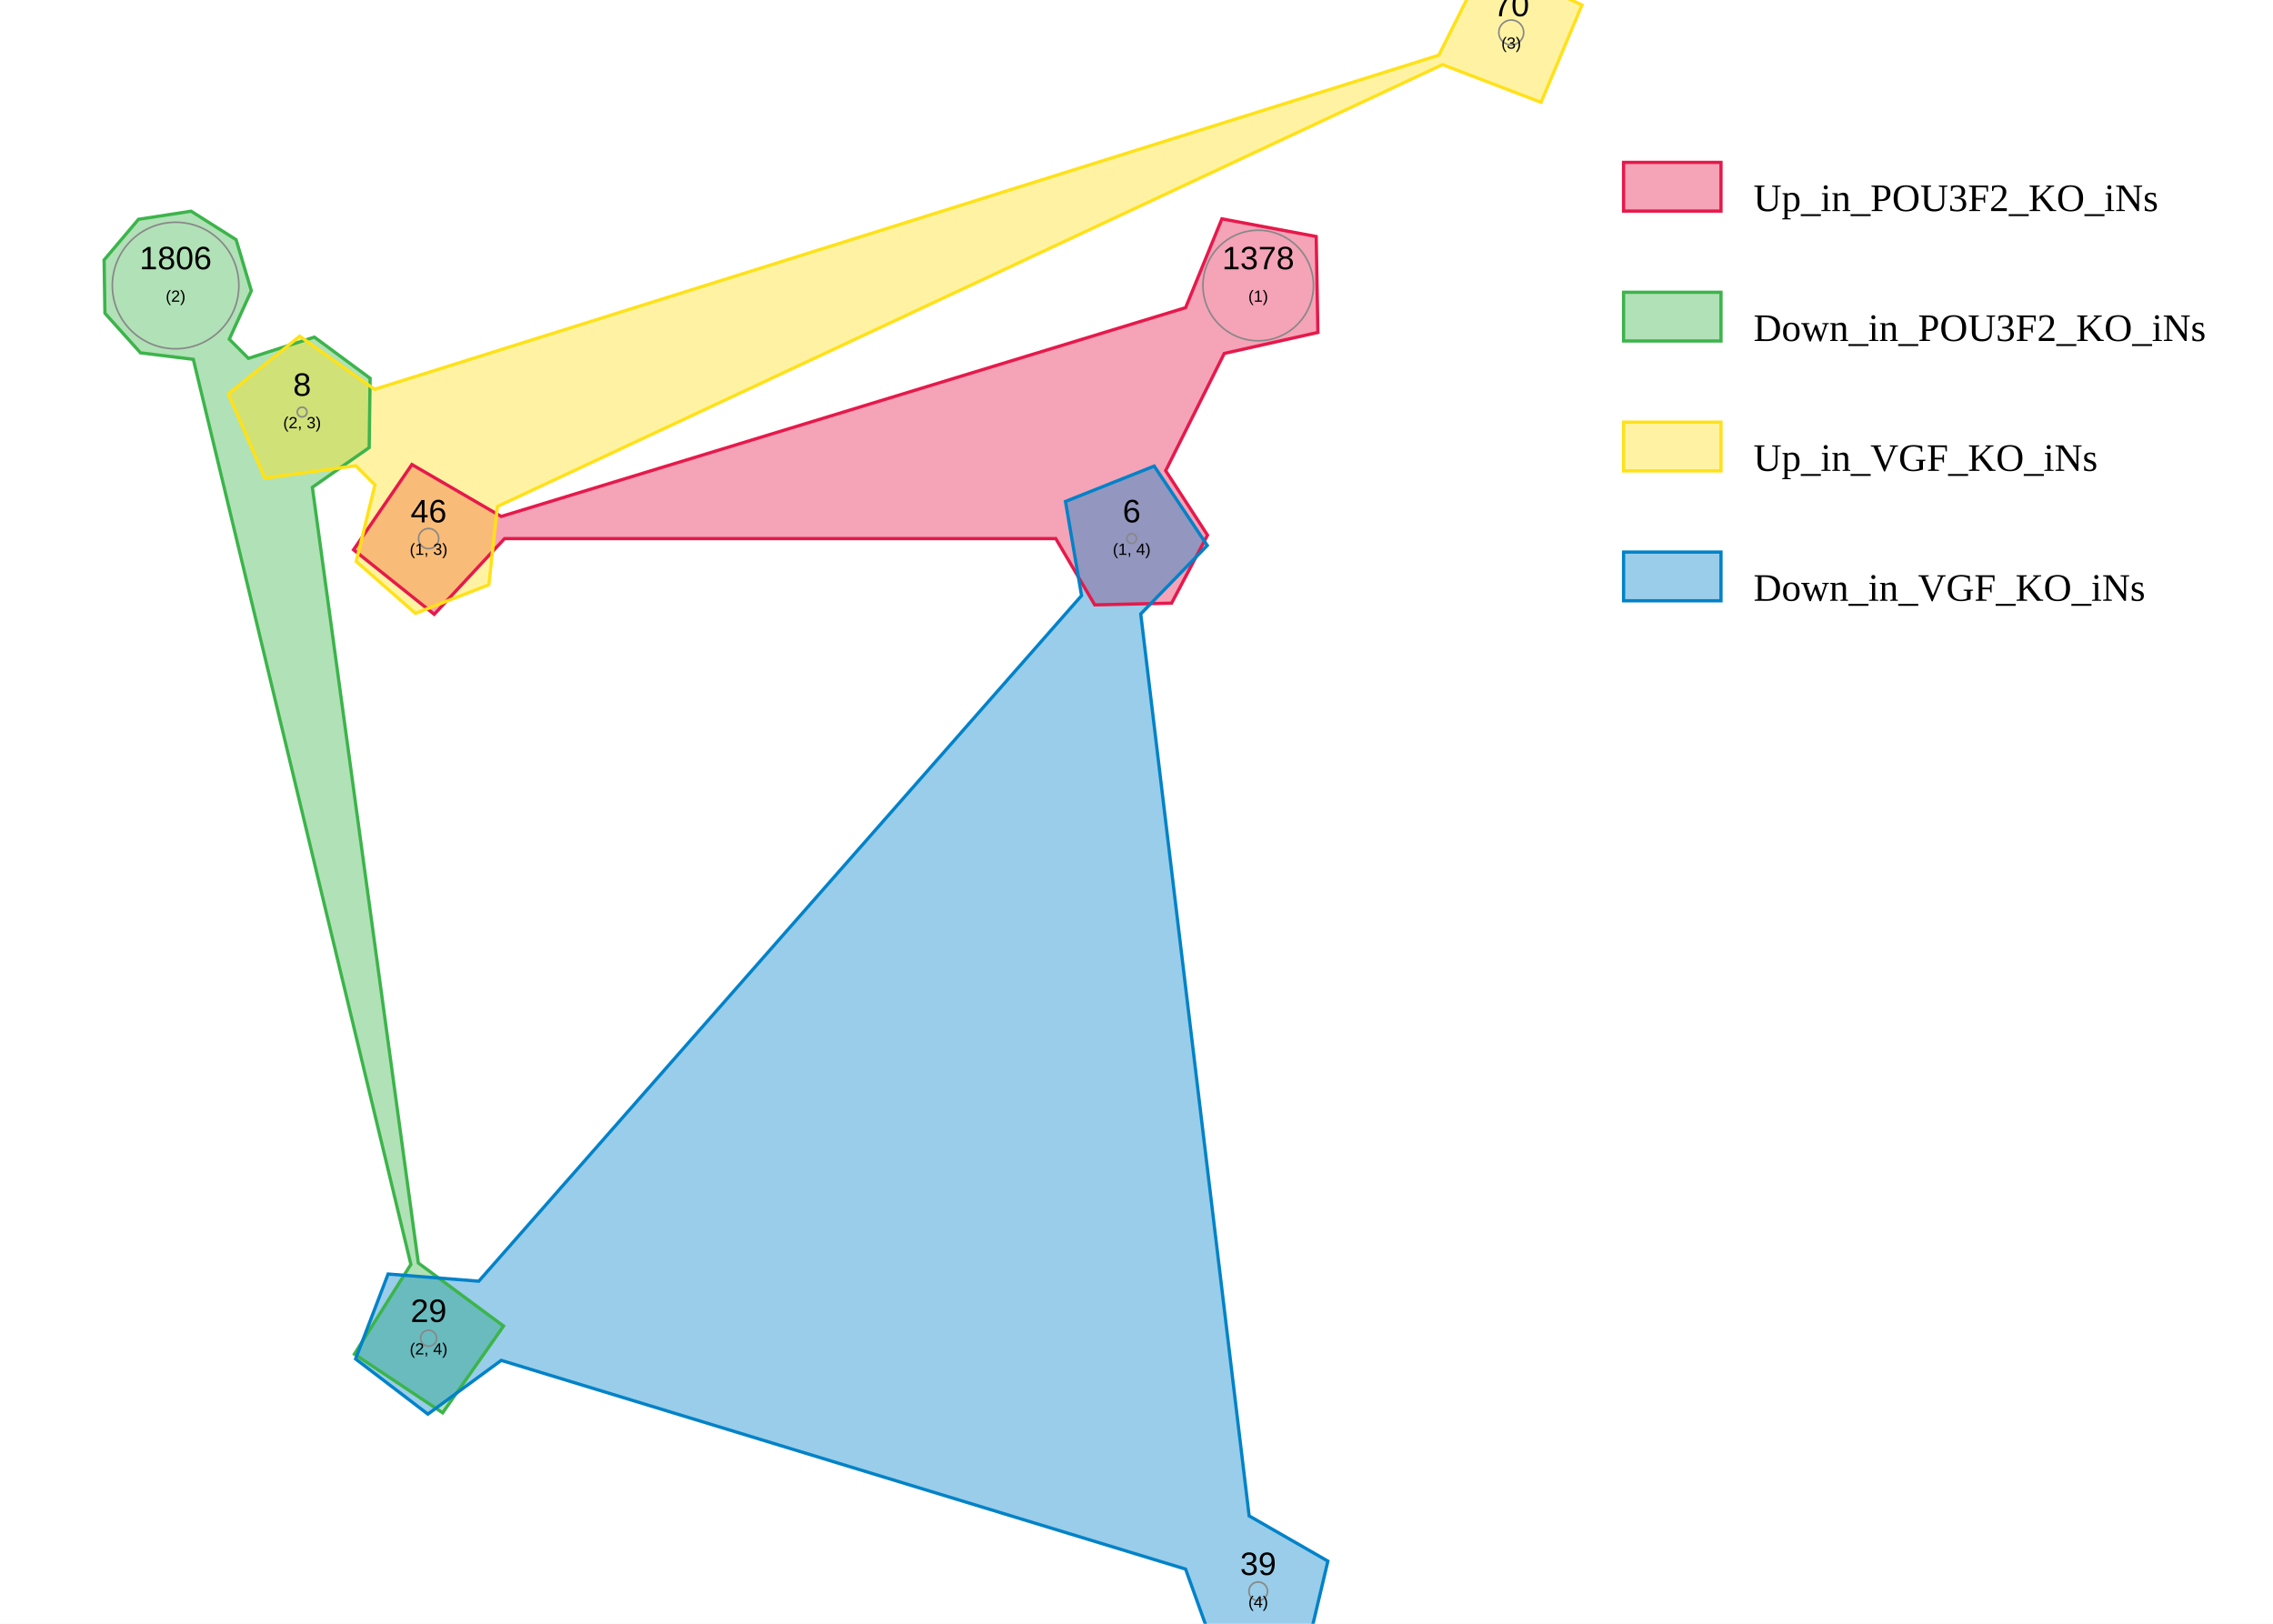
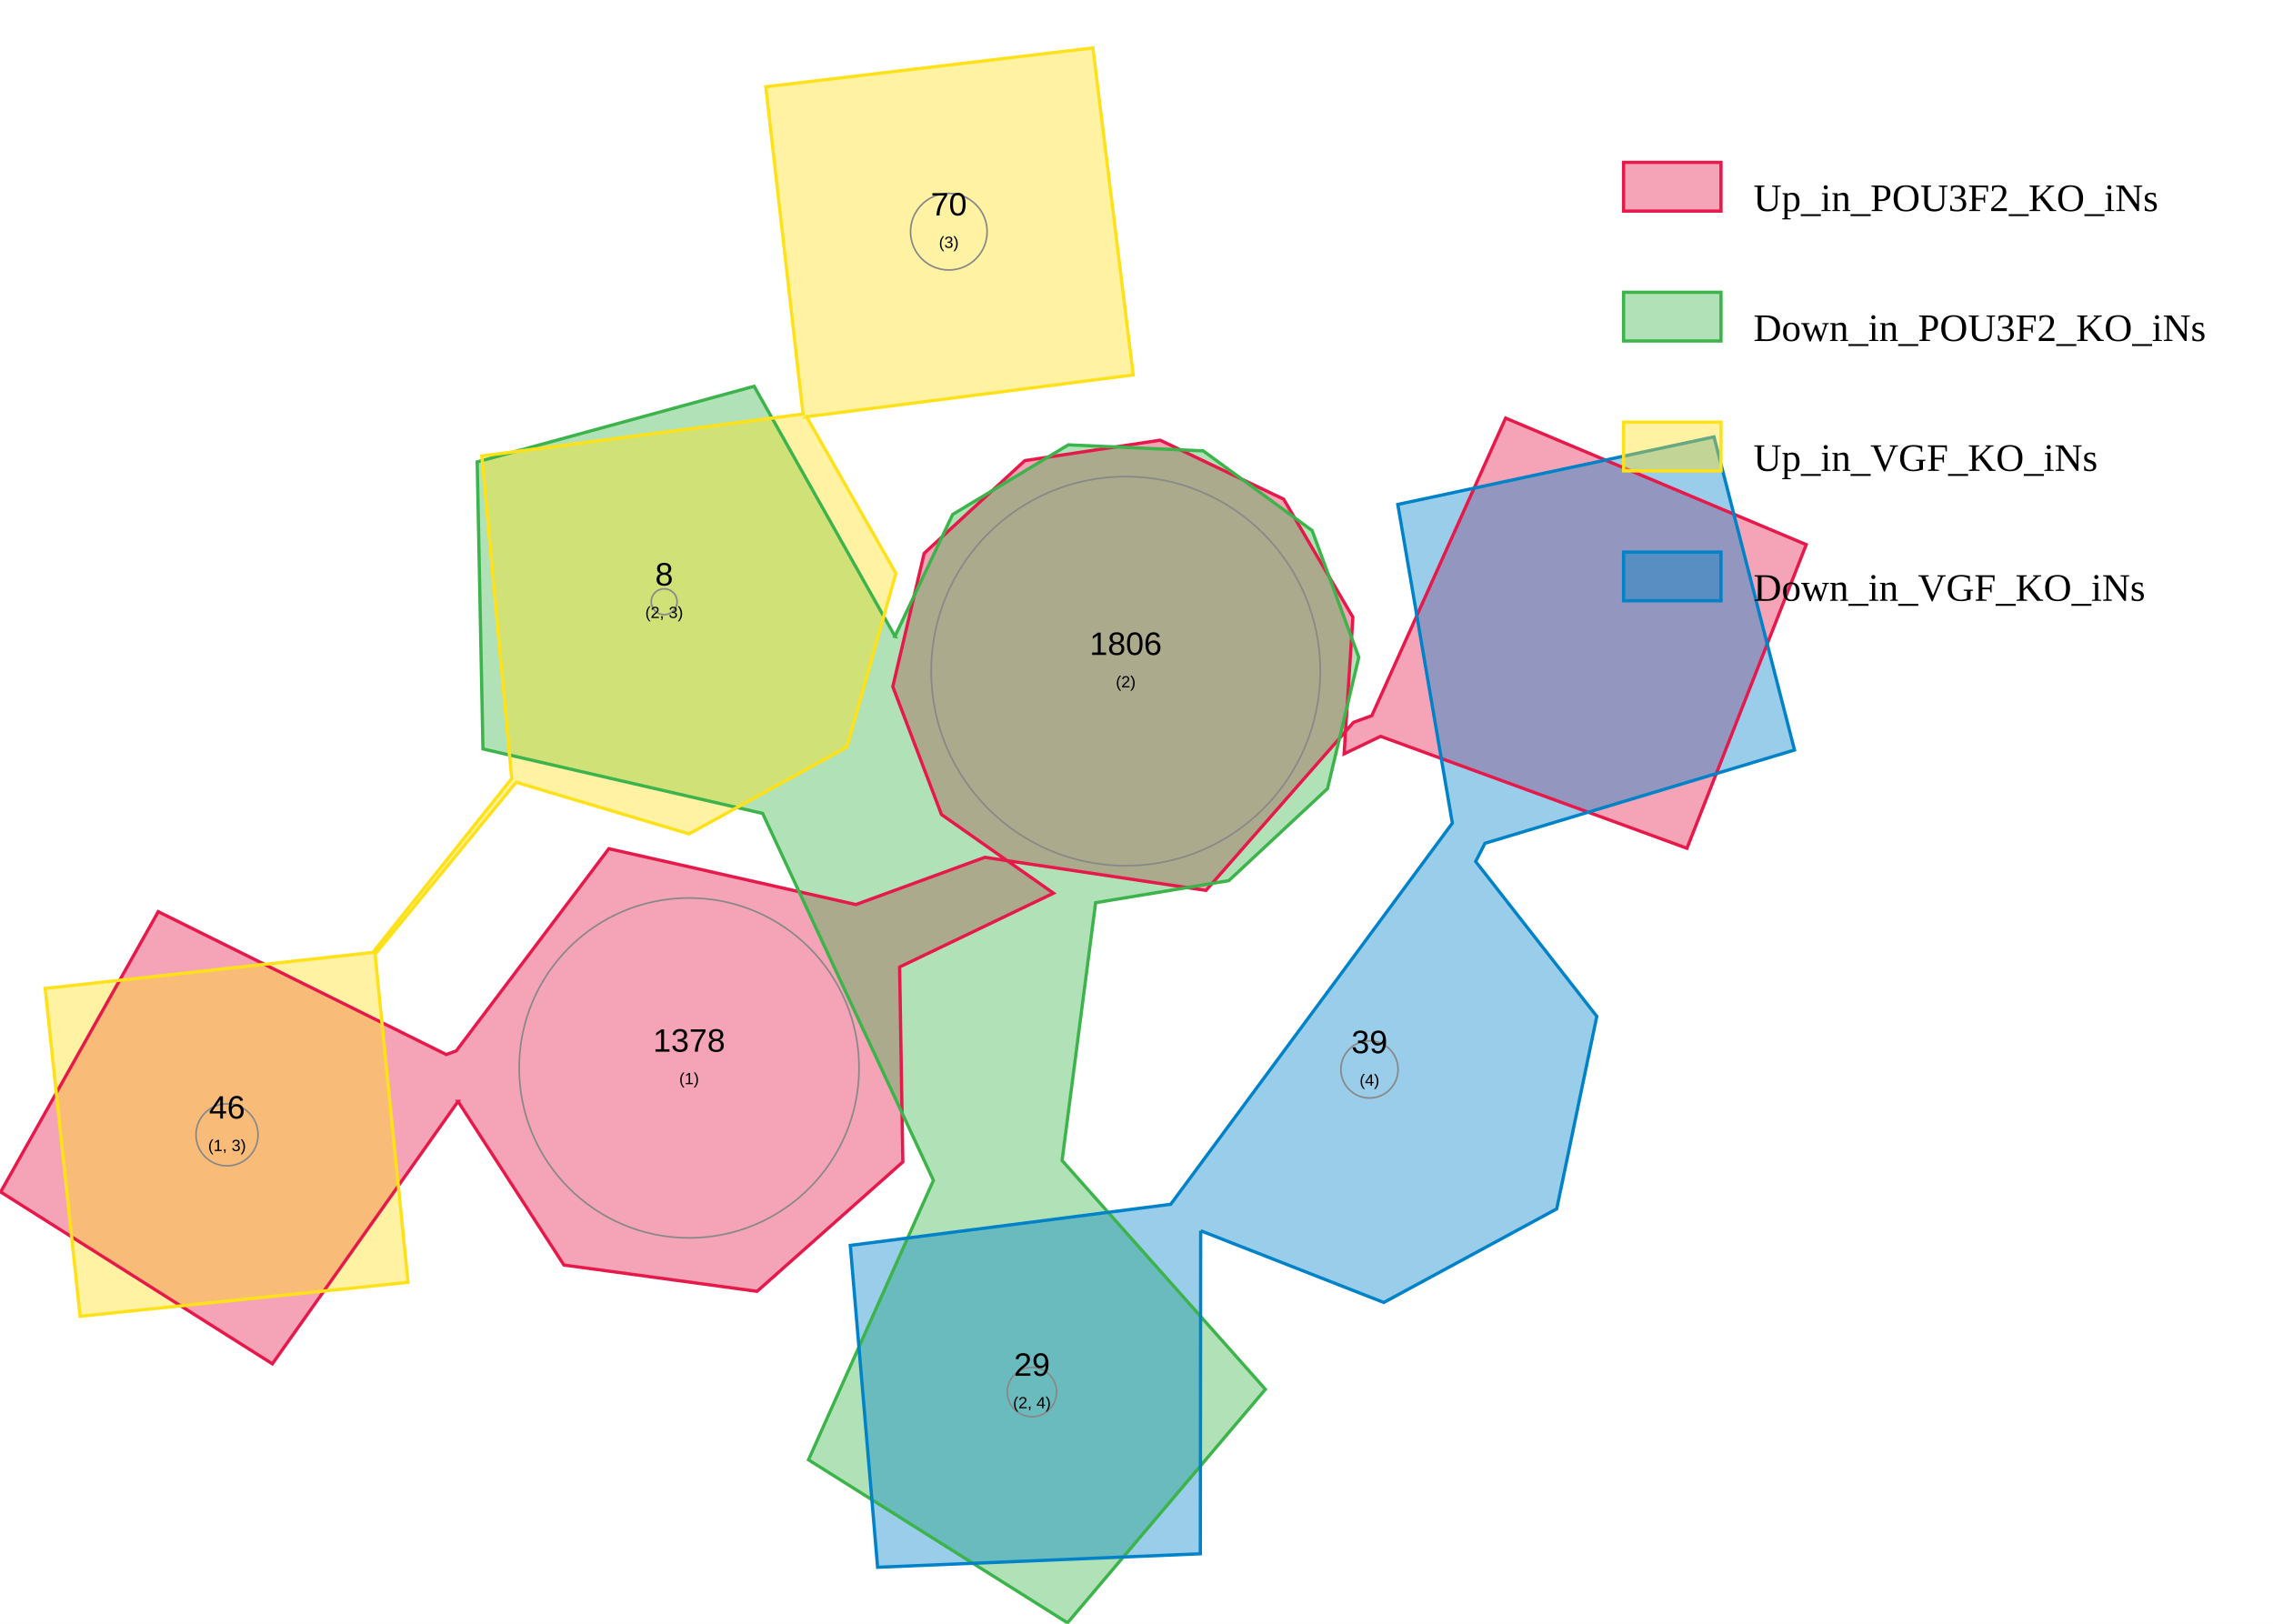
<svg xmlns="http://www.w3.org/2000/svg" xmlns:xlink="http://www.w3.org/1999/xlink" width="700" height="500">
  <defs>
    <style type="text/css">
  .borderLine {
	   stroke: none;
	   fill-opacity: 0.4;
  }
  .outLine {
	   stroke-width: 1;
	   fill: none;
  }
  .circle {
	   stroke: #888888;
	   stroke-width: 0.5;
	   fill: none;
    pointer-events: all;
  }
  .spcircle {
	   stroke: #FF2222;
	   stroke-width: 1;
	   fill: none;
    pointer-events: all;
  }
  .tLabel {
	   font-family: Arial;
    pointer-events: none;
	   font-size: 14px;
	   text-anchor: middle;
	   alignment-baseline: central;
  }
  .nLabel {
	   font-family: Arial;
    pointer-events: none;
	   font-size: 10px;
	   text-anchor: middle;
	   alignment-baseline: central;
  }
  .belong {
	   font-family: Arial;
    pointer-events: none;
	   font-size: 5px;
	   text-anchor: middle;
	   alignment-baseline: central;
  }
  .p0{
    stroke: none;
    fill: #e6194b;
  }
  .q0{
    fill: none;
    stroke: #e6194b;
  }
  .p1{
    stroke: none;
    fill: #3cb44b;
  }
  .q1{
    fill: none;
    stroke: #3cb44b;
  }
  .p2{
    stroke: none;
    fill: #ffe119;
  }
  .q2{
    fill: none;
    stroke: #ffe119;
  }
  .p3{
    stroke: none;
    fill: #0082c8;
  }
  .q3{
    fill: none;
    stroke: #0082c8;
  }

</style>
    <symbol id="bl0">
-       <path d="M 154.36 159.03 L 126.85 143.04 L 108.88 169.29 L 133.73 189.16 L 155.38 165.85 L 325.14 165.85 L 337.14 186.26 L 360.81 185.73 L 371.87 164.79 L 358.98 144.94 L 377.03 108.83 L 405.86 102.37 L 405.34 72.83 L 376.30 67.39 L 365.12 94.74 Z" />
+       <path d="M 137.43 324.72 L 48.73 280.73 L 0.20 367.04 L 83.88 419.97 L 141.07 339.15 L 141.06 339.15 L 173.67 389.55 L 233.15 397.64 L 278.04 357.79 L 277.05 297.77 L 324.44 275.04 L 324.44 275.04 L 324.44 275.04 L 289.94 250.82 L 274.95 211.43 L 274.95 211.43 L 274.95 211.43 L 284.60 170.40 L 315.60 141.84 L 315.60 141.84 L 315.60 141.84 L 315.60 141.84 L 315.60 141.84 L 357.28 135.55 L 395.32 153.71 L 395.32 153.71 L 395.32 153.71 L 416.64 190.07 L 413.93 232.13 L 413.93 232.13 L 413.93 232.13 L 425.17 226.74 L 519.52 261.21 L 556.25 167.71 L 463.67 128.75 L 422.48 220.37 L 416.83 222.43 L 371.40 274.18 L 303.30 264.00 L 263.58 278.54 L 187.50 261.34 L 140.52 323.59 Z" />
    </symbol>
    <symbol id="bl1">
-       <path d="M 70.61 104.45 L 70.61 104.45 L 77.40 89.53 L 72.71 73.81 L 72.71 73.81 L 72.71 73.81 L 58.86 65.04 L 42.65 67.53 L 42.65 67.53 L 42.65 67.53 L 32.06 80.05 L 32.31 96.45 L 32.31 96.45 L 32.31 96.45 L 43.26 108.65 L 59.54 110.65 L 59.54 110.65 L 126.53 389.35 L 109.14 416.97 L 136.32 435.05 L 155.07 408.33 L 128.83 388.92 L 96.20 150.05 L 113.69 137.83 L 113.98 116.49 L 96.82 103.81 L 76.51 110.35 Z" />
+       <path d="M 275.64 195.99 L 232.25 118.95 L 146.96 142.23 L 148.73 230.62 L 234.87 250.48 L 287.46 363.47 L 248.99 449.52 L 328.76 499.72 L 389.69 427.81 L 327.08 357.36 L 337.41 277.97 L 337.41 277.97 L 378.42 271.18 L 408.83 242.83 L 408.83 242.83 L 408.83 242.83 L 418.46 202.39 L 404.09 163.38 L 404.09 163.38 L 404.09 163.38 L 370.54 138.84 L 329.01 136.98 L 329.01 136.98 L 329.01 136.98 L 293.39 158.41 L 275.59 195.98 L 275.59 195.98 Z" />
    </symbol>
    <symbol id="bl2">
-       <path d="M 115.34 119.88 L 92.29 103.52 L 70.33 121.31 L 81.56 147.25 L 109.57 143.41 L 115.47 149.32 L 109.71 172.88 L 127.95 188.87 L 150.55 180.06 L 153.18 155.95 L 444.23 19.90 L 474.59 31.50 L 487.19 1.53 L 457.67 -12.06 L 443.10 17.00 Z" />
+       <path d="M 114.81 293.28 L 13.90 304.37 L 24.67 405.32 L 125.65 394.86 L 115.51 293.85 L 158.94 240.89 L 212.17 256.79 L 260.83 230.02 L 275.90 176.56 L 248.38 128.31 L 248.36 128.33 L 348.99 115.45 L 336.57 14.76 L 235.83 26.71 L 247.31 127.50 L 247.31 127.50 L 148.38 140.40 L 157.59 239.75 Z" />
    </symbol>
    <symbol id="bl3">
-       <path d="M 147.44 394.52 L 119.52 392.31 L 109.51 418.46 L 131.77 435.45 L 154.36 418.90 L 365.12 483.18 L 374.58 509.49 L 402.49 507.92 L 408.94 480.72 L 384.69 466.79 L 351.31 189.05 L 371.80 167.96 L 355.45 143.52 L 328.13 154.41 L 333.08 183.40 Z" />
+       <path d="M 360.53 370.84 L 261.86 383.49 L 270.27 482.61 L 369.66 478.46 L 369.77 378.98 L 369.77 378.99 L 426.15 401.07 L 479.41 372.25 L 491.76 312.97 L 454.45 265.28 L 457.30 259.68 L 552.64 230.95 L 527.84 134.52 L 430.47 155.33 L 447.27 253.47 Z" />
    </symbol>
  </defs>
  <rect width="700" height="500" style="fill:#fff;stroke-width:0" />
  <use class="p0 borderLine" xlink:href="#bl0" />
  <use class="p1 borderLine" xlink:href="#bl1" />
  <use class="p2 borderLine" xlink:href="#bl2" />
  <use class="p3 borderLine" xlink:href="#bl3" />
  <use class="q0 outLine" xlink:href="#bl0" />
  <use class="q1 outLine" xlink:href="#bl1" />
  <use class="q2 outLine" xlink:href="#bl2" />
  <use class="q3 outLine" xlink:href="#bl3" />
-   <circle class="circle" cx="387.482" cy="87.922" r="17.016" />
-   <text class="tLabel" x="387.48" y="67.92" />
-   <text class="nLabel" x="387.48" y="82.92">1378</text>
-   <text class="belong" x="387.48" y="92.92">(1)</text>
-   <circle class="circle" cx="54.076" cy="87.922" r="19.481" />
-   <text class="tLabel" x="54.08" y="67.92" />
-   <text class="nLabel" x="54.08" y="82.92">1806</text>
-   <text class="belong" x="54.08" y="92.92">(2)</text>
-   <circle class="circle" cx="93.037" cy="126.884" r="1.495" />
-   <text class="tLabel" x="93.04" y="106.88" />
-   <text class="nLabel" x="93.04" y="121.88">8</text>
-   <text class="belong" x="93.04" y="131.88">(2, 3)</text>
-   <circle class="circle" cx="131.998" cy="412.077" r="2.469" />
-   <text class="tLabel" x="132.00" y="392.08" />
-   <text class="nLabel" x="132.00" y="407.08">29</text>
-   <text class="belong" x="132.00" y="417.08">(2, 4)</text>
-   <circle class="circle" cx="465.405" cy="10" r="3.835" />
-   <text class="tLabel" x="465.40" y="-10.00" />
-   <text class="nLabel" x="465.40" y="5.00">70</text>
-   <text class="belong" x="465.40" y="15.00">(3)</text>
-   <circle class="circle" cx="131.998" cy="165.845" r="3.109" />
-   <text class="tLabel" x="132.00" y="145.85" />
-   <text class="nLabel" x="132.00" y="160.85">46</text>
-   <text class="belong" x="132.00" y="170.85">(1, 3)</text>
-   <circle class="circle" cx="387.482" cy="490" r="2.863" />
-   <text class="tLabel" x="387.48" y="470.00" />
-   <text class="nLabel" x="387.48" y="485.00">39</text>
-   <text class="belong" x="387.48" y="495.00">(4)</text>
-   <circle class="circle" cx="348.521" cy="165.845" r="1.495" />
-   <text class="tLabel" x="348.52" y="145.85" />
-   <text class="nLabel" x="348.52" y="160.85">6</text>
-   <text class="belong" x="348.52" y="170.85">(1, 4)</text>
+   <circle class="circle" cx="212.222" cy="328.854" r="52.337" />
+   <text class="tLabel" x="212.22" y="308.85" />
+   <text class="nLabel" x="212.22" y="323.85">1378</text>
+   <text class="belong" x="212.22" y="333.85">(1)</text>
+   <circle class="circle" cx="346.686" cy="206.668" r="59.916" />
+   <text class="tLabel" x="346.69" y="186.67" />
+   <text class="nLabel" x="346.69" y="201.67">1806</text>
+   <text class="belong" x="346.69" y="211.67">(2)</text>
+   <circle class="circle" cx="204.538" cy="185.296" r="3.988" />
+   <text class="tLabel" x="204.54" y="165.30" />
+   <text class="nLabel" x="204.54" y="180.30">8</text>
+   <text class="belong" x="204.54" y="190.30">(2, 3)</text>
+   <circle class="circle" cx="317.797" cy="428.658" r="7.592" />
+   <text class="tLabel" x="317.80" y="408.66" />
+   <text class="nLabel" x="317.80" y="423.66">29</text>
+   <text class="belong" x="317.80" y="433.66">(2, 4)</text>
+   <circle class="circle" cx="292.204" cy="71.342" r="11.796" />
+   <text class="tLabel" x="292.20" y="51.34" />
+   <text class="nLabel" x="292.20" y="66.34">70</text>
+   <text class="belong" x="292.20" y="76.34">(3)</text>
+   <circle class="circle" cx="69.916" cy="349.438" r="9.562" />
+   <text class="tLabel" x="69.92" y="329.44" />
+   <text class="nLabel" x="69.92" y="344.44">46</text>
+   <text class="belong" x="69.92" y="354.44">(1, 3)</text>
+   <circle class="circle" cx="421.747" cy="329.309" r="8.805" />
+   <text class="tLabel" x="421.75" y="309.31" />
+   <text class="nLabel" x="421.75" y="324.31">39</text>
+   <text class="belong" x="421.75" y="334.31">(4)</text>
  <rect class="p0 borderLine" x="500.00" y="50.00" width="30.00" height="15.00" />
  <rect class="q0" x="500.00" y="50.00" width="30.00" height="15.00" />
  <text class="legend" x="540.00" y="65.00">Up_in_POU3F2_KO_iNs</text>
  <rect class="p1 borderLine" x="500.00" y="90.00" width="30.00" height="15.00" />
  <rect class="q1" x="500.00" y="90.00" width="30.00" height="15.00" />
  <text class="legend" x="540.00" y="105.00">Down_in_POU3F2_KO_iNs</text>
  <rect class="p2 borderLine" x="500.00" y="130.00" width="30.00" height="15.00" />
  <rect class="q2" x="500.00" y="130.00" width="30.00" height="15.00" />
  <text class="legend" x="540.00" y="145.00">Up_in_VGF_KO_iNs</text>
  <rect class="p3 borderLine" x="500.00" y="170.00" width="30.00" height="15.00" />
  <rect class="q3" x="500.00" y="170.00" width="30.00" height="15.00" />
  <text class="legend" x="540.00" y="185.00">Down_in_VGF_KO_iNs</text>
</svg>
